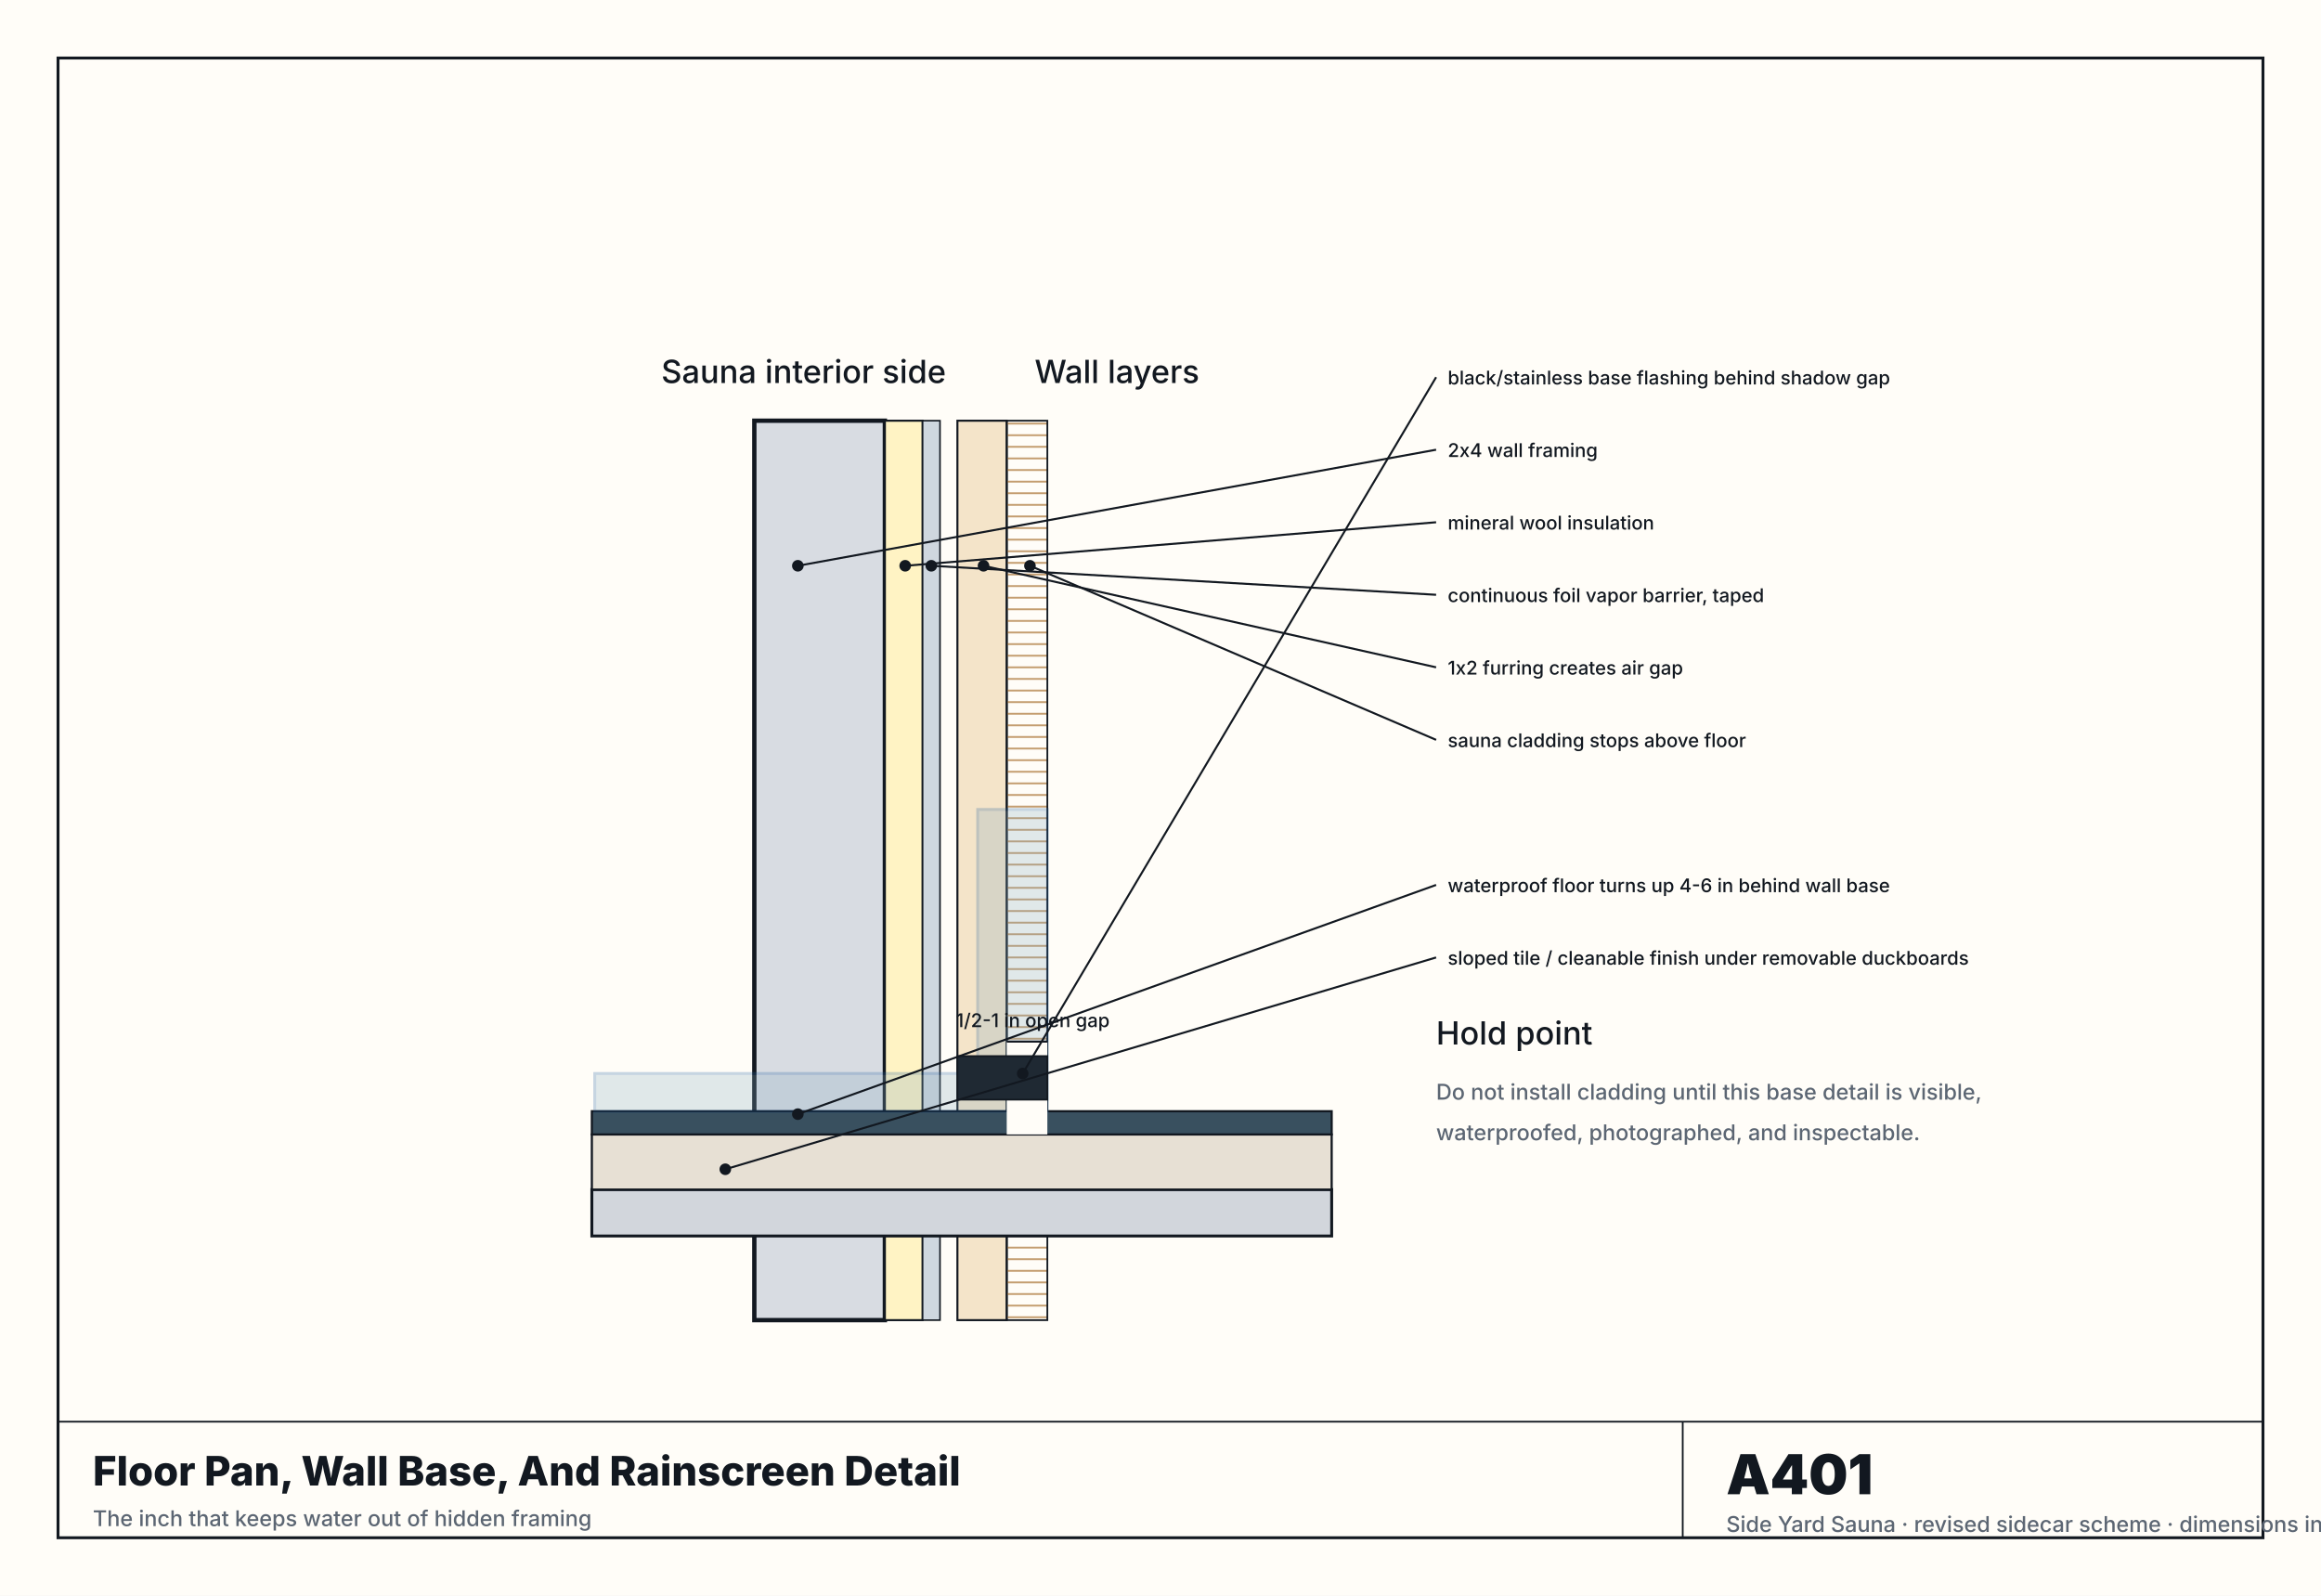
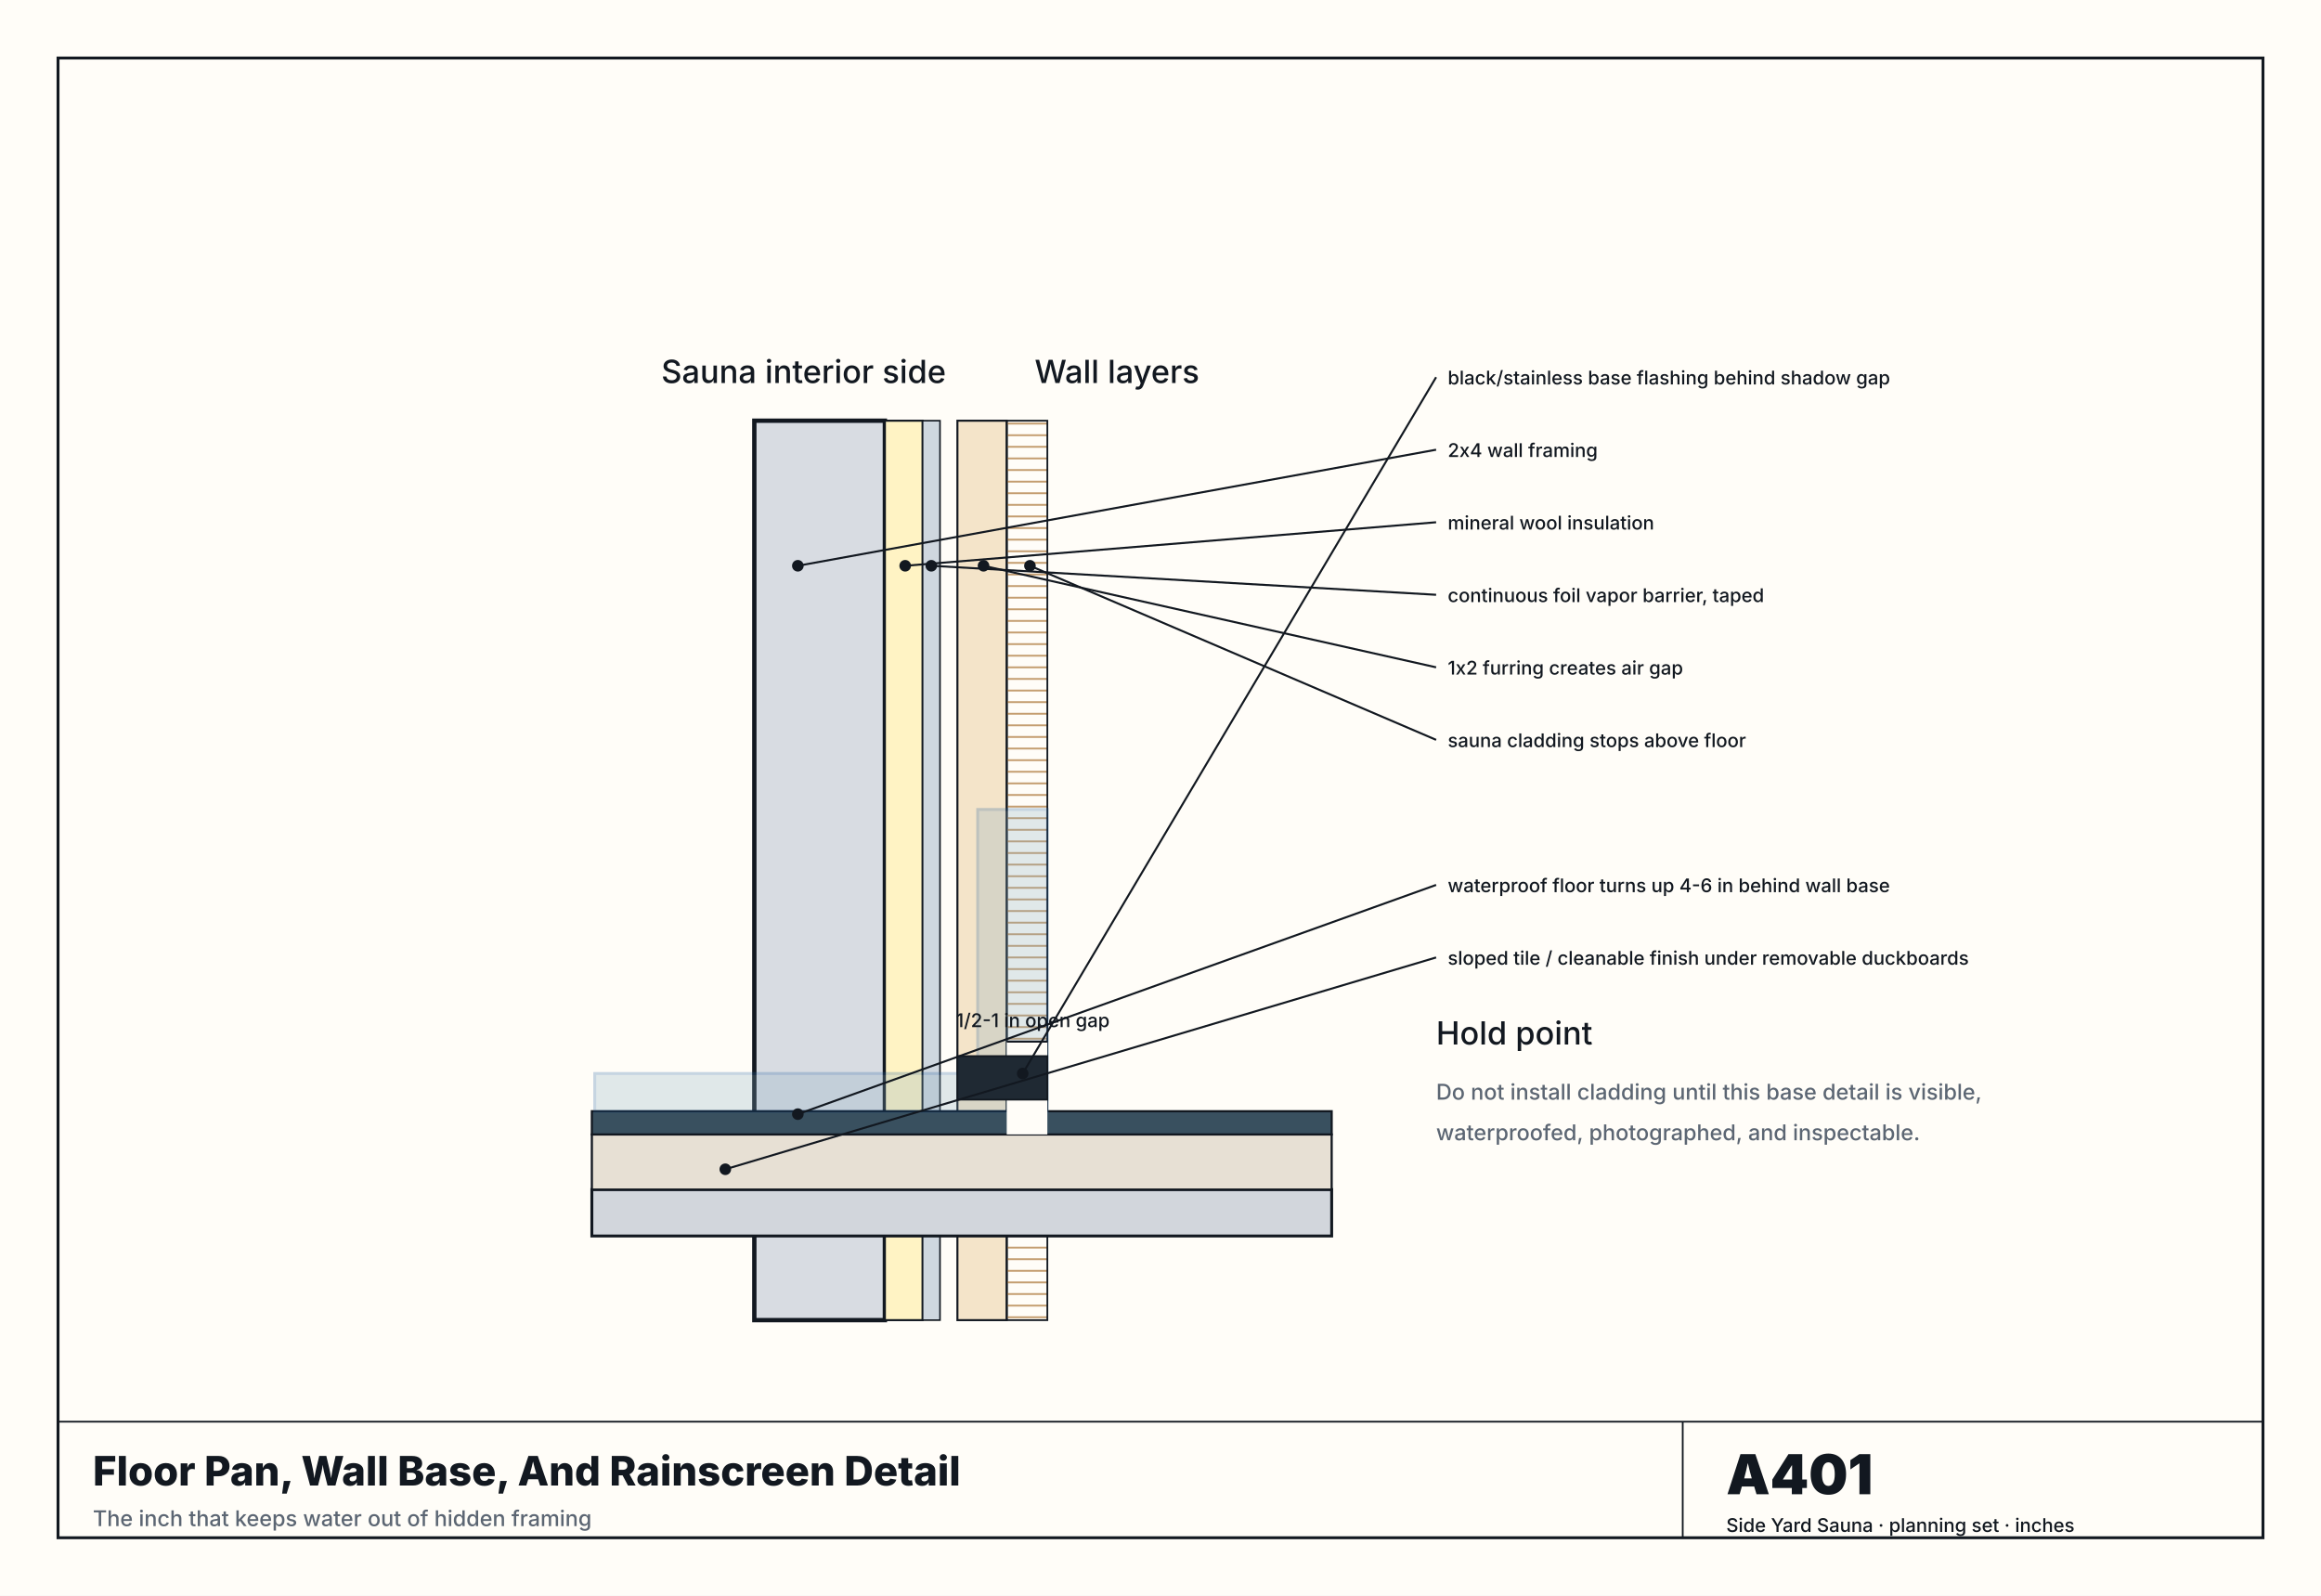
<svg xmlns="http://www.w3.org/2000/svg" width="1600" height="1100" viewBox="0 0 1600 1100" role="img" aria-labelledby="title desc">
  <defs>
    <marker id="arrow" viewBox="0 0 10 10" refX="5" refY="5" markerWidth="6" markerHeight="6" orient="auto-start-reverse">
      <path d="M0,0 L10,5 L0,10 Z" fill="#121820" />
    </marker>
    <marker id="arrow-blue" viewBox="0 0 10 10" refX="5" refY="5" markerWidth="6" markerHeight="6" orient="auto-start-reverse">
      <path d="M0,0 L10,5 L0,10 Z" fill="#245f9f" />
    </marker>
    <pattern id="soil-hatch" width="18" height="18" patternUnits="userSpaceOnUse" patternTransform="rotate(45)">
      <line x1="0" y1="0" x2="0" y2="18" stroke="#c8c1b2" stroke-width="1" />
    </pattern>
    <pattern id="deck-hatch" width="16" height="16" patternUnits="userSpaceOnUse">
      <path d="M0 16 L16 0" stroke="#d1c39f" stroke-width="1" />
    </pattern>
    <pattern id="wood-grain" width="28" height="8" patternUnits="userSpaceOnUse">
      <line x1="0" y1="4" x2="28" y2="4" stroke="#b78953" stroke-width="1" />
    </pattern>
    <style>
        .sheet-bg{fill:#fffdf8}
        .border{fill:none;stroke:#121820;stroke-width:2}
        .title-line{stroke:#121820;stroke-width:1.2}
        .wall{fill:#d8dce2;stroke:#121820;stroke-width:4}
        .cut{fill:#fffdf8;stroke:#121820;stroke-width:3}
        .thin{fill:none;stroke:#121820;stroke-width:1.4}
        .med{fill:none;stroke:#121820;stroke-width:2.2}
        .heavy{fill:none;stroke:#121820;stroke-width:4}
        .dim{fill:none;stroke:#121820;stroke-width:1.2;marker-start:url(#arrow);marker-end:url(#arrow)}
        .ext{stroke:#5c6673;stroke-width:1;stroke-dasharray:5 5}
        .label{font:500 22px ui-sans-serif, system-ui, -apple-system, BlinkMacSystemFont, "Segoe UI", sans-serif;fill:#121820}
        .small{font:500 16px ui-sans-serif, system-ui, -apple-system, BlinkMacSystemFont, "Segoe UI", sans-serif;fill:#121820}
        .tiny{font:500 13px ui-sans-serif, system-ui, -apple-system, BlinkMacSystemFont, "Segoe UI", sans-serif;fill:#121820}
        .dimtxt{font:700 18px ui-sans-serif, system-ui, -apple-system, BlinkMacSystemFont, "Segoe UI", sans-serif;fill:#121820}
        .note{font:500 15px ui-sans-serif, system-ui, -apple-system, BlinkMacSystemFont, "Segoe UI", sans-serif;fill:#5c6673}
        .title{font:800 28px ui-sans-serif, system-ui, -apple-system, BlinkMacSystemFont, "Segoe UI", sans-serif;fill:#121820}
        .sheetno{font:900 38px ui-sans-serif, system-ui, -apple-system, BlinkMacSystemFont, "Segoe UI", sans-serif;fill:#121820}
        .badge{font:800 13px ui-sans-serif, system-ui, -apple-system, BlinkMacSystemFont, "Segoe UI", sans-serif;fill:#fff}
      </style>
  </defs>
  <rect width="1600" height="1100" class="sheet-bg" />
  <rect x="40" y="40" width="1520" height="1020" class="border" />
  <line x1="40" y1="980" x2="1560" y2="980" class="title-line" />
  <line x1="1160" y1="980" x2="1160" y2="1060" class="title-line" />
  <text x="64" y="1024" class="title">Floor Pan, Wall Base, And Rainscreen Detail</text>
  <text x="64" y="1052" class="note">The inch that keeps water out of hidden framing</text>
  <text x="1190" y="1030" class="sheetno">A401</text>
-   <text x="1190" y="1056" class="note">Side Yard Sauna · revised sidecar scheme · dimensions in inches</text>
+   <text x="1190" y="1056" class="tiny">Side Yard Sauna · planning set · inches</text>
  <rect x="520" y="290" width="90" height="620" class="" fill="#d8dce2" stroke="#121820" stroke-width="3" />
  <rect x="610" y="290" width="26" height="620" class="" fill="#fff3c4" stroke="#121820" stroke-width="1.4" />
  <rect x="636" y="290" width="12" height="620" class="" fill="#cfd7df" stroke="#121820" stroke-width="1.1" />
  <rect x="660" y="290" width="34" height="620" class="" fill="#f4e4c9" stroke="#121820" stroke-width="1.4" />
  <rect x="694" y="290" width="28" height="620" class="" fill="url(#wood-grain)" stroke="#121820" stroke-width="1.2" />
  <rect x="408" y="820" width="510" height="32" class="" fill="#d2d6dc" stroke="#121820" stroke-width="2" />
  <rect x="408" y="782" width="510" height="38" class="" fill="#e7e0d4" stroke="#121820" stroke-width="1.5" />
  <rect x="408" y="766" width="510" height="16" class="" fill="#39505f" stroke="#121820" stroke-width="1.5" />
  <path d="M410 766 L722 766 L722 558 L674 558 L674 740 L410 740 Z" fill="#88a9bf" opacity="0.26" stroke="#245f9f" stroke-width="2" />
  <rect x="694" y="718" width="28" height="64" class="" fill="#fffdf8" stroke="#fffdf8" stroke-width="0" />
  <line x1="694" y1="718" x2="722" y2="718" class="thin" />
  <text x="712" y="708" class="tiny" text-anchor="middle">1/2-1 in open gap</text>
  <rect x="660" y="728" width="62" height="30" class="" fill="#1f2933" stroke="#121820" stroke-width="1.2" />
  <path d="M705 740 L990 260" class="thin" />
  <circle cx="705" cy="740" r="4" fill="#121820" />
  <text x="998" y="265" class="tiny" text-anchor="start">black/stainless base flashing behind shadow gap</text>
  <path d="M550 390 L990 310" class="thin" />
  <circle cx="550" cy="390" r="4" fill="#121820" />
  <text x="998" y="315" class="tiny" text-anchor="start">2x4 wall framing</text>
  <path d="M624 390 L990 360" class="thin" />
  <circle cx="624" cy="390" r="4" fill="#121820" />
  <text x="998" y="365" class="tiny" text-anchor="start">mineral wool insulation</text>
  <path d="M642 390 L990 410" class="thin" />
  <circle cx="642" cy="390" r="4" fill="#121820" />
  <text x="998" y="415" class="tiny" text-anchor="start">continuous foil vapor barrier, taped</text>
  <path d="M678 390 L990 460" class="thin" />
  <circle cx="678" cy="390" r="4" fill="#121820" />
  <text x="998" y="465" class="tiny" text-anchor="start">1x2 furring creates air gap</text>
  <path d="M710 390 L990 510" class="thin" />
  <circle cx="710" cy="390" r="4" fill="#121820" />
  <text x="998" y="515" class="tiny" text-anchor="start">sauna cladding stops above floor</text>
  <path d="M550 768 L990 610" class="thin" />
  <circle cx="550" cy="768" r="4" fill="#121820" />
  <text x="998" y="615" class="tiny" text-anchor="start">waterproof floor turns up 4-6 in behind wall base</text>
  <path d="M500 806 L990 660" class="thin" />
  <circle cx="500" cy="806" r="4" fill="#121820" />
  <text x="998" y="665" class="tiny" text-anchor="start">sloped tile / cleanable finish under removable duckboards</text>
  <text x="554" y="264" class="label" text-anchor="middle">Sauna interior side</text>
  <text x="770" y="264" class="label" text-anchor="middle">Wall layers</text>
  <g transform="translate(990 720)">
    <text x="0" y="0" class="label" text-anchor="start">Hold point</text>
    <text x="0" y="38" class="note" text-anchor="start">Do not install cladding until this base detail is visible,</text>
    <text x="0" y="66" class="note" text-anchor="start">waterproofed, photographed, and inspectable.</text>
  </g>
</svg>
